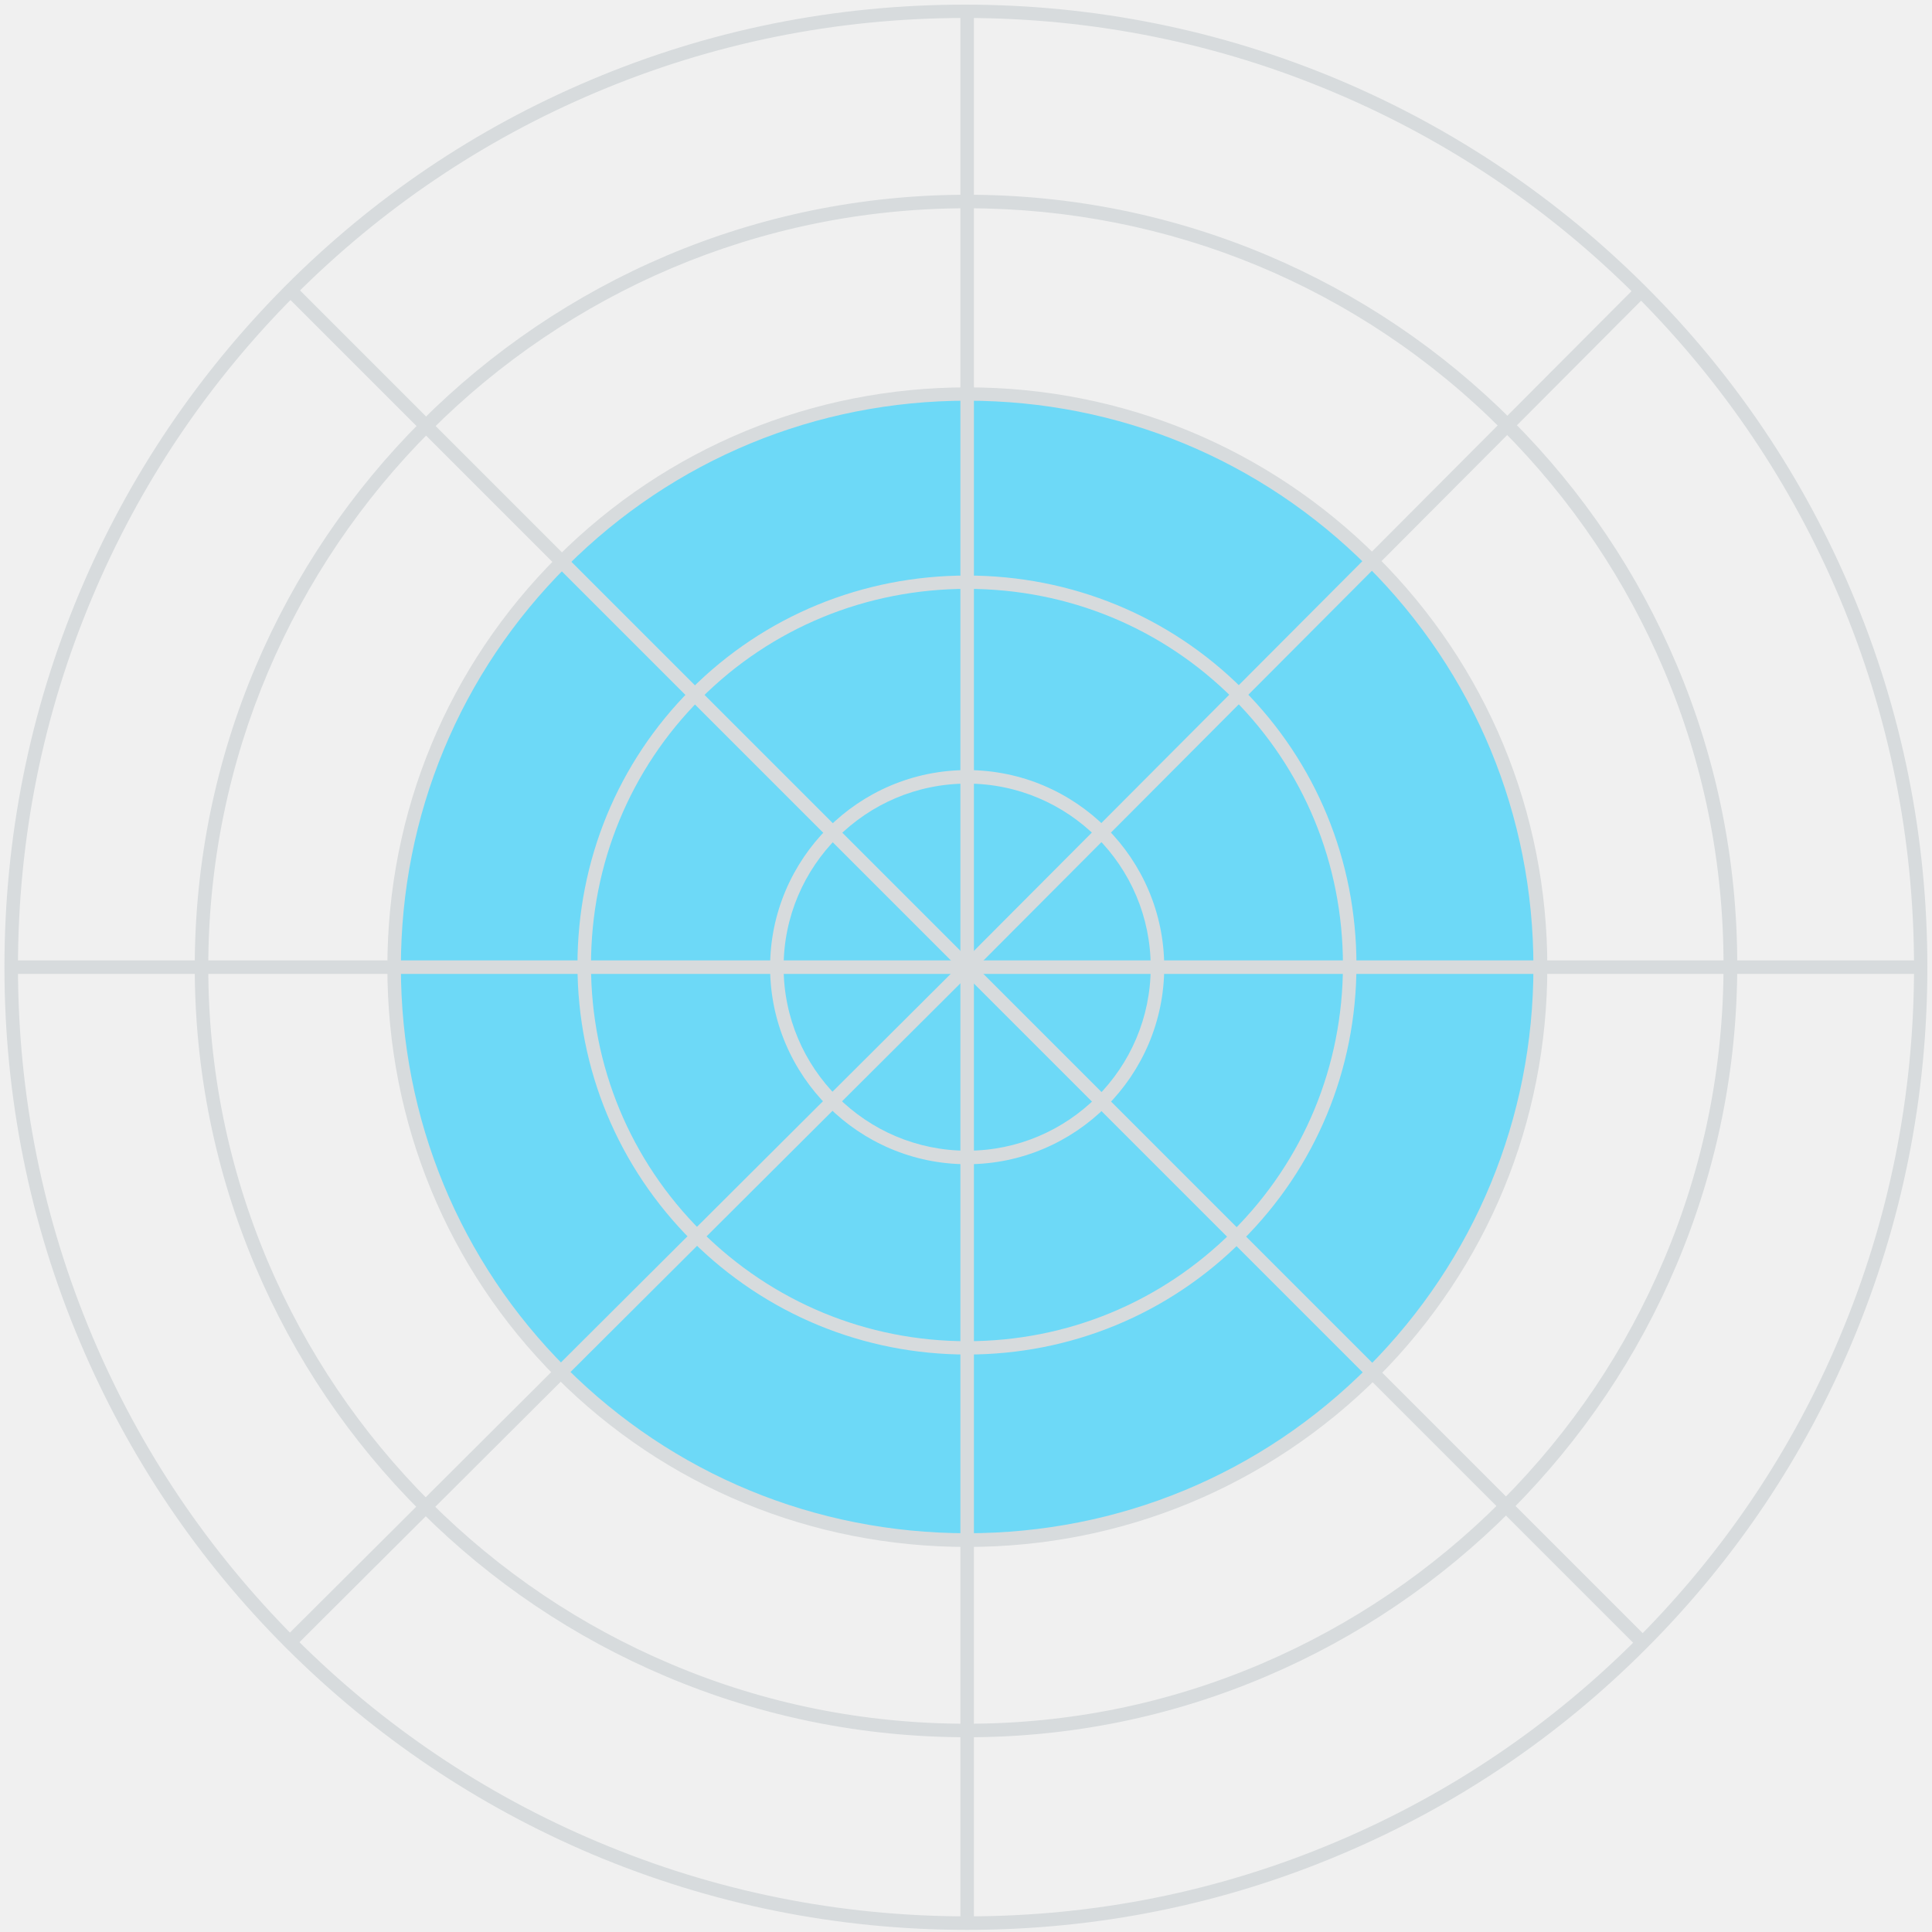
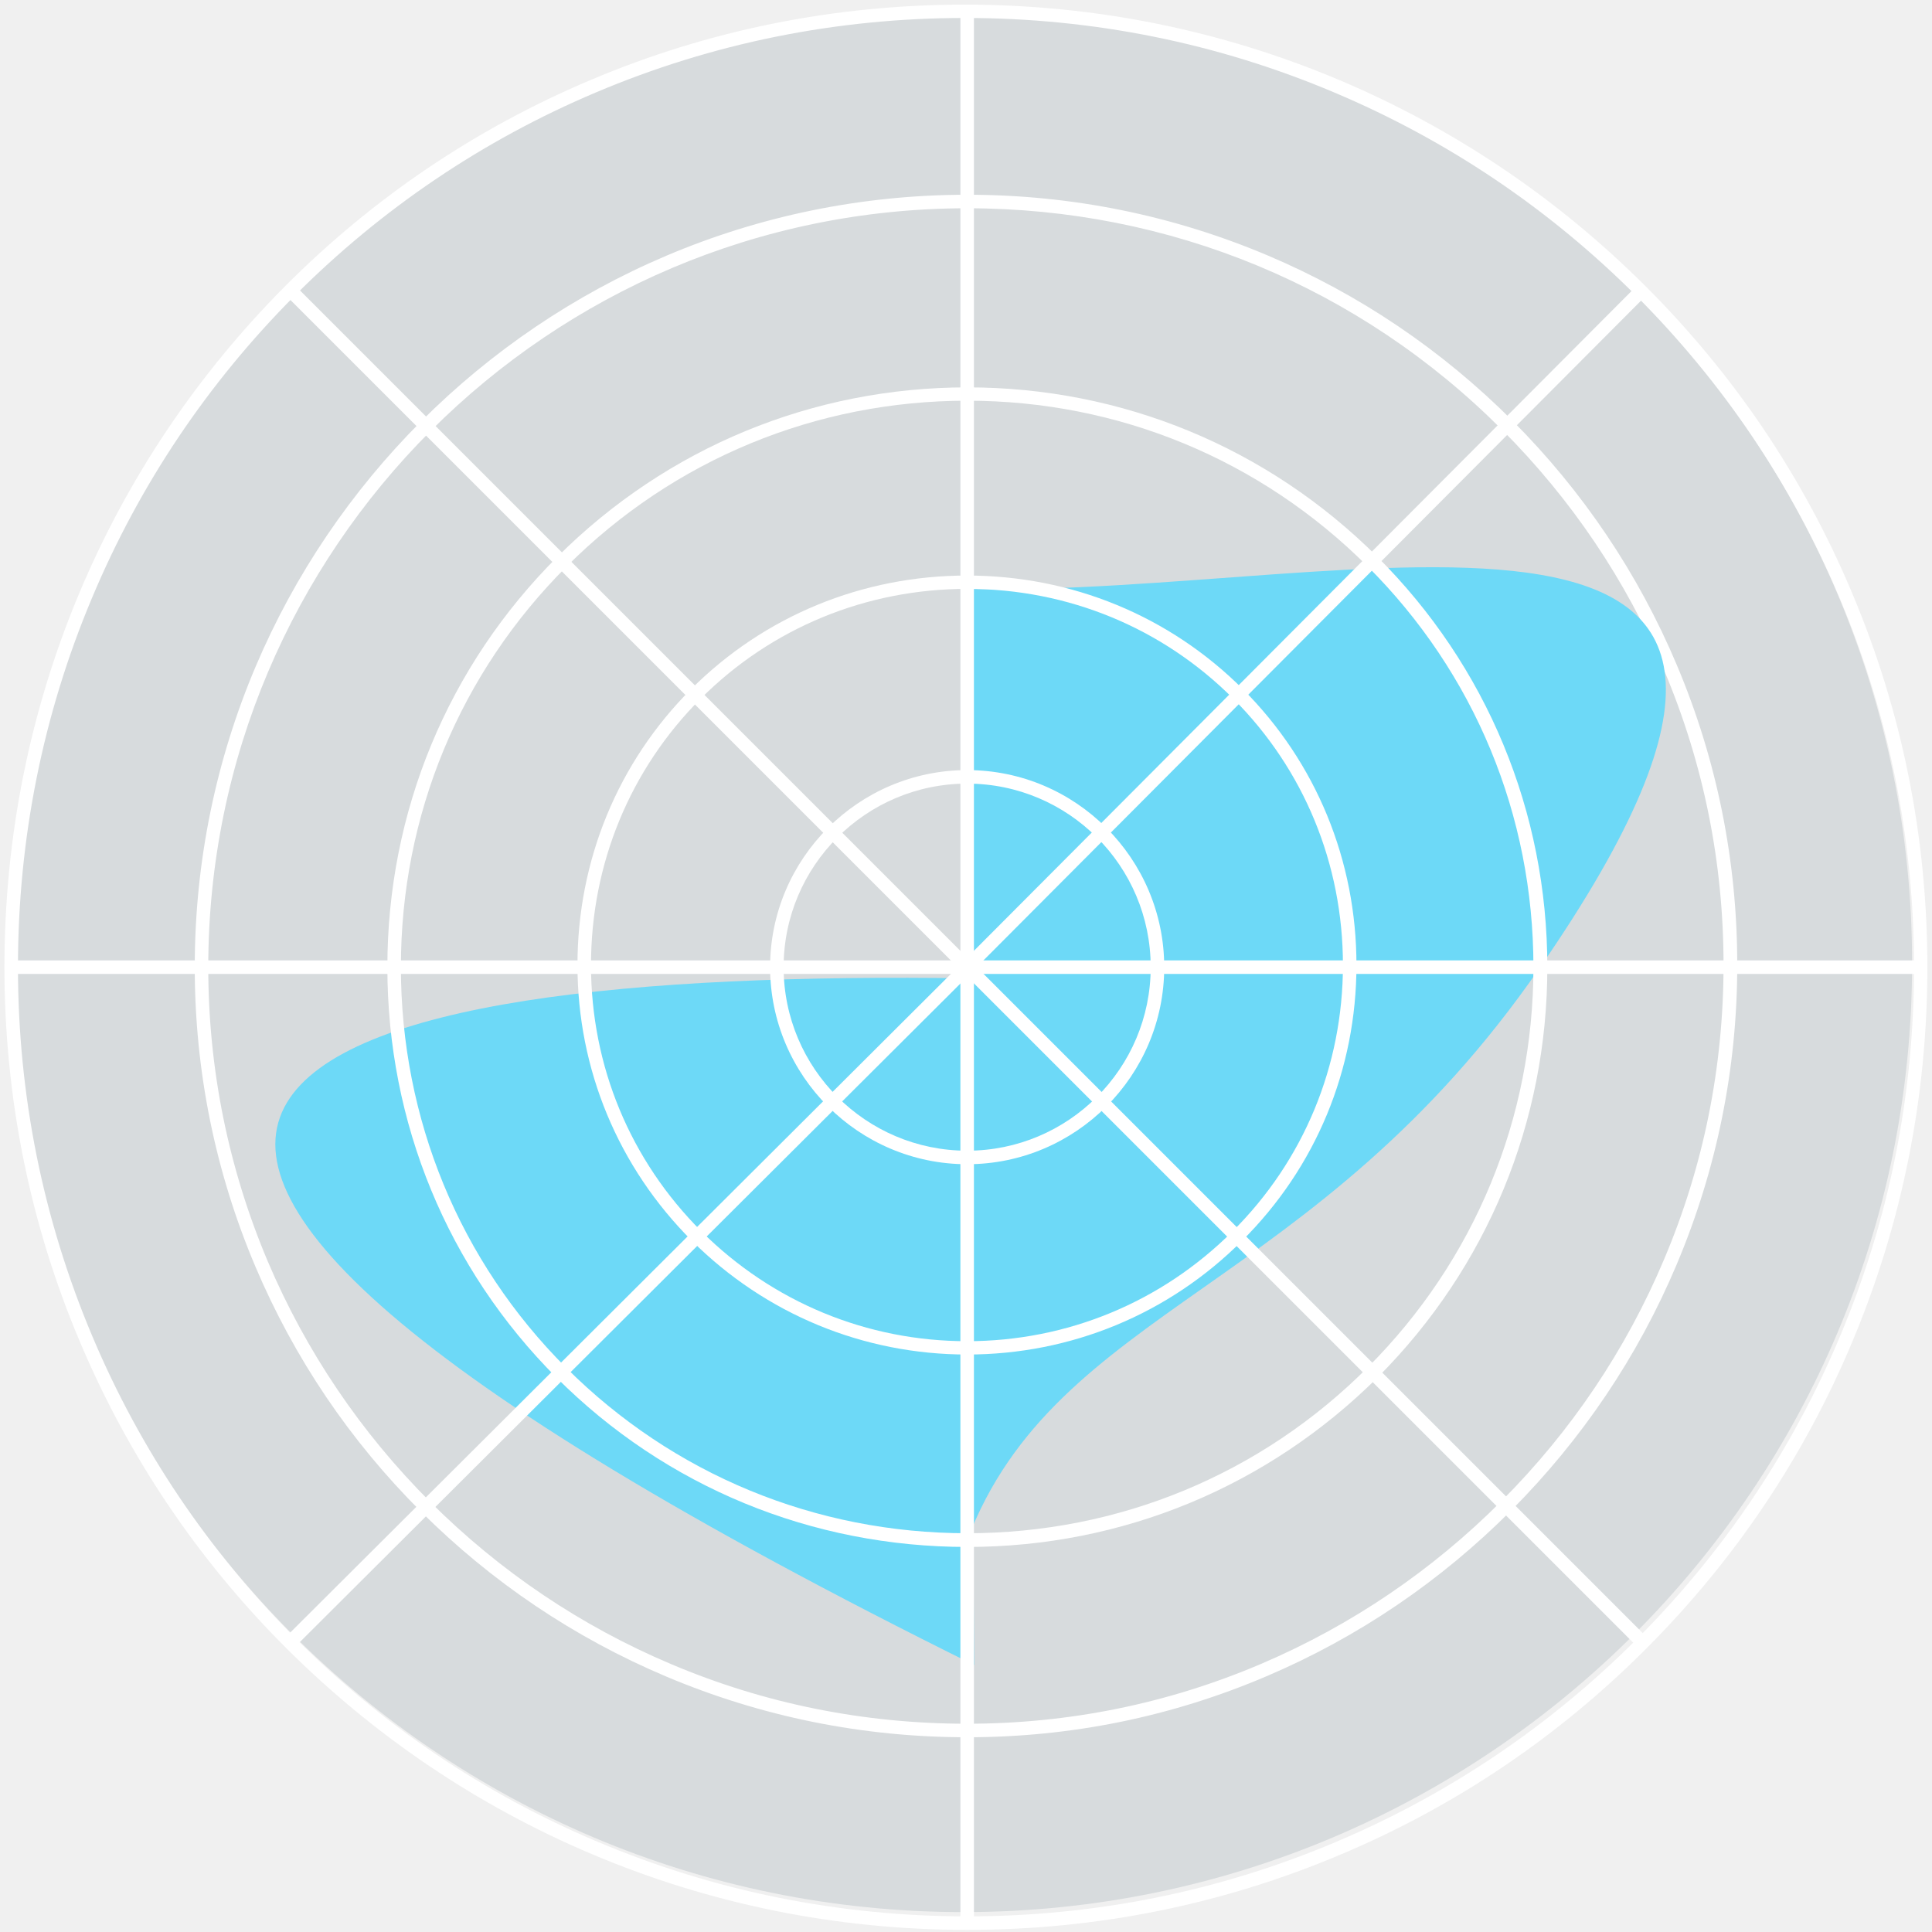
<svg xmlns="http://www.w3.org/2000/svg" version="1.1" id="Calque_1" x="0px" y="0px" viewBox="0 0 1000 1000" enable-background="new 0 0 1000 1000" xml:space="preserve">
+   <circle fill="#D7DBDD" cx="498.6" cy="498.6" r="491.1" />
  <g>
    <g>
+       <path fill="#6DD9F7" d="M502.2,506.4c-346.6-5.2-597.4,58.5,2,355.4" />
      <g>
-         <path fill="#D7DBDD" d="M500.6,998.9c-67.3,0-132.6-13.2-194-39.1c-59.3-25.1-112.6-61-158.4-106.7S66.5,754,41.4,694.6     c-26-61.4-39.1-126.7-39.1-194c0-67.3,13.1-132.6,38.9-194c25-59.4,60.8-112.6,106.3-158.4c45.6-45.8,98.8-81.7,158-106.7     c61.3-26,126.6-39.1,193.9-39.1c67.3,0,132.6,13.2,194,39.1c59.3,25.1,112.6,61,158.4,106.7s81.7,99,106.7,158.4     c26,61.4,39.1,126.7,39.1,194c0,67.3-13.1,132.6-38.9,194C933.8,754,898,807.3,852.4,853c-45.6,45.8-98.8,81.7-158,106.7     C633.1,985.7,567.9,998.9,500.6,998.9z M499.4,9.3c-66.4,0-130.7,13-191.1,38.6C249.9,72.6,197.5,108,152.5,153.1     c-44.9,45.1-80.2,97.6-104.8,156.2C22.2,369.8,9.3,434.2,9.3,500.6c0,66.4,13,130.7,38.6,191.3c24.7,58.5,60.1,111,105.2,156.2     c45.1,45.1,97.6,80.5,156.2,105.2c60.6,25.6,124.9,38.6,191.3,38.6c66.4,0,130.7-13,191.1-38.6c58.4-24.7,110.8-60.1,155.8-105.2     c44.9-45.1,80.2-97.6,104.8-156.2c25.5-60.6,38.4-124.9,38.4-191.3c0-66.4-13-130.7-38.6-191.3c-24.7-58.5-60.1-111-105.2-156.2     C801.8,108,749.2,72.6,690.7,47.9C630.2,22.3,565.8,9.3,499.4,9.3z" />
+         <path fill="#FFFFFF" d="M500.6,998.9c-67.3,0-132.6-13.2-194-39.1c-59.3-25.1-112.6-61-158.4-106.7S66.5,754,41.4,694.6     c-26-61.4-39.1-126.7-39.1-194s13.1-132.6,38.9-194c25-59.4,60.8-112.6,106.3-158.4c45.6-45.8,98.8-81.7,158-106.7     c61.3-26,126.6-39.1,193.9-39.1s132.6,13.2,194,39.1c59.3,25.1,112.6,61,158.4,106.7s81.7,99,106.7,158.4     c26,61.4,39.1,126.7,39.1,194s-13.1,132.6-38.9,194C933.8,754,898,807.3,852.4,853c-45.6,45.8-98.8,81.7-158,106.7     C633.1,985.7,567.9,998.9,500.6,998.9z M499.4,9.3c-66.4,0-130.7,13-191.1,38.6C249.9,72.6,197.5,108,152.5,153.1     c-44.9,45.1-80.2,97.6-104.8,156.2C22.2,369.8,9.3,434.2,9.3,500.6s13,130.7,38.6,191.3c24.7,58.5,60.1,111,105.2,156.2     c45.1,45.1,97.6,80.5,156.2,105.2c60.6,25.6,124.9,38.6,191.3,38.6s130.7-13,191.1-38.6c58.4-24.7,110.8-60.1,155.8-105.2     c44.9-45.1,80.2-97.6,104.8-156.2c25.5-60.6,38.4-124.9,38.4-191.3s-13-130.7-38.6-191.3c-24.7-58.5-60.1-111-105.2-156.2     C801.8,108,749.2,72.6,690.7,47.9C630.2,22.3,565.8,9.3,499.4,9.3z" />
      </g>
      <g>
-         <path fill="#D7DBDD" d="M500.6,899.2c-54,0-106.4-10.6-155.7-31.4c-47.6-20.1-90.4-48.9-127.1-85.5     c-36.7-36.6-65.5-79.3-85.6-126.7c-20.8-49.1-31.4-101.3-31.4-155c0-220.4,179.3-399.8,399.8-399.8c54,0,106.3,10.6,155.5,31.4     c47.5,20.1,90.1,48.9,126.7,85.5c36.5,36.6,65.2,79.2,85.2,126.7c20.7,49.1,31.2,101.3,31.2,155c0,53.7-10.6,105.9-31.4,155.2     c-20.1,47.6-48.9,90.3-85.5,127.1c-36.7,36.8-79.3,65.7-126.7,85.9C606.4,888.6,554.3,899.2,500.6,899.2z M500.6,107.8     C284,107.8,107.8,284,107.8,500.6c0,52.8,10.4,104,30.8,152.3c19.8,46.6,48.1,88.5,84.1,124.5c36.1,36,78.1,64.3,124.8,84     c48.4,20.5,99.9,30.8,153,30.8c52.8,0,104-10.4,152.3-31c46.6-19.9,88.5-48.3,124.5-84.4c36-36.1,64.3-78.2,84-124.9     c20.5-48.4,30.8-99.7,30.8-152.5c0-52.8-10.3-104-30.7-152.3c-19.7-46.6-47.9-88.5-83.8-124.5     C703.9,148.6,605.4,107.8,500.6,107.8z" />
+         <path fill="#FFFFFF" d="M500.6,899.2c-54,0-106.4-10.6-155.7-31.4c-47.6-20.1-90.4-48.9-127.1-85.5s-65.5-79.3-85.6-126.7     c-20.8-49.1-31.4-101.3-31.4-155c0-220.4,179.3-399.8,399.8-399.8c54,0,106.3,10.6,155.5,31.4c47.5,20.1,90.1,48.9,126.7,85.5     c36.5,36.6,65.2,79.2,85.2,126.7c20.7,49.1,31.2,101.3,31.2,155s-10.6,105.9-31.4,155.2c-20.1,47.6-48.9,90.3-85.5,127.1     c-36.7,36.8-79.3,65.7-126.7,85.9C606.4,888.6,554.3,899.2,500.6,899.2z M500.6,107.8C284,107.8,107.8,284,107.8,500.6     c0,52.8,10.4,104,30.8,152.3c19.8,46.6,48.1,88.5,84.1,124.5c36.1,36,78.1,64.3,124.8,84c48.4,20.5,99.9,30.8,153,30.8     c52.8,0,104-10.4,152.3-31c46.6-19.9,88.5-48.3,124.5-84.4c36-36.1,64.3-78.2,84-124.9c20.5-48.4,30.8-99.7,30.8-152.5     s-10.3-104-30.7-152.3c-19.7-46.6-47.9-88.5-83.8-124.5C703.9,148.6,605.4,107.8,500.6,107.8z" />
      </g>
      <g>
-         <path fill="#6DD9F7" d="M797.2,500.6c0-164.5-133.3-296.6-296.6-296.6S203.9,336,203.9,500.6S336,797.2,500.6,797.2     S797.2,664,797.2,500.6z" />
-         <path fill="#D7DBDD" d="M500.6,800.7c-80.5,0-156-31.1-212.5-87.6c-56.5-56.5-87.6-132-87.6-212.5c0-80.4,31.3-155.9,88.1-212.5     c56.7-56.5,132-87.6,212.1-87.6s155.4,31.1,212.1,87.6c56.8,56.6,88.1,132.1,88.1,212.5c0,80.1-31.1,155.4-87.6,212.1     C656.4,769.4,581,800.7,500.6,800.7z M500.6,207.4c-78.2,0-151.8,30.4-207.1,85.6c-55.5,55.3-86,129-86,207.5     c0,78.6,30.4,152.4,85.6,207.5s128.9,85.6,207.5,85.6c78.5,0,152.2-30.5,207.5-86c55.2-55.3,85.6-128.9,85.6-207.1     c0-78.5-30.5-152.2-86-207.5C652.4,237.8,578.8,207.4,500.6,207.4z" />
+         <path fill="#6DD9F7" d="M500.6,797.2c46.2-121.4,179.9-127.5,296.6-296.6c196.9-285.3-97.4-191-296.6-195.8" />
+         <path fill="#FFFFFF" d="M500.6,800.7c-80.5,0-156-31.1-212.5-87.6s-87.6-132-87.6-212.5c0-80.4,31.3-155.9,88.1-212.5     c56.7-56.5,132-87.6,212.1-87.6s155.4,31.1,212.1,87.6c56.8,56.6,88.1,132.1,88.1,212.5c0,80.1-31.1,155.4-87.6,212.1     C656.4,769.4,581,800.7,500.6,800.7z M500.6,207.4c-78.2,0-151.8,30.4-207.1,85.6c-55.5,55.3-86,129-86,207.5     c0,78.6,30.4,152.4,85.6,207.5s128.9,85.6,207.5,85.6c78.5,0,152.2-30.5,207.5-86c55.2-55.3,85.6-128.9,85.6-207.1     c0-78.5-30.5-152.2-86-207.5C652.4,237.8,578.8,207.4,500.6,207.4z" />
      </g>
      <g>
-         <path fill="#D7DBDD" d="M500.6,701.1c-53.7,0-104.3-20.9-142.4-58.8c-38.2-38.1-59.3-88.8-59.3-142.8     c0-54.2,20.9-104.9,58.8-142.8c37.9-37.9,88.7-58.8,142.8-58.8s104.9,20.9,142.8,58.8c37.9,37.9,58.8,88.7,58.8,142.8     c0,54-21,104.8-59.3,142.8C604.9,680.2,554.3,701.1,500.6,701.1z M500.6,304.8c-52.3,0-101.3,20.2-137.9,56.8     s-56.8,85.6-56.8,137.9c0,52.2,20.3,101.1,57.2,137.9c36.8,36.6,85.6,56.8,137.4,56.8c51.9,0,100.7-20.2,137.4-56.8     c36.9-36.7,57.2-85.7,57.2-137.9c0-52.3-20.2-101.3-56.8-137.9S552.9,304.8,500.6,304.8z" />
+         <path fill="#FFFFFF" d="M500.6,701.1c-53.7,0-104.3-20.9-142.4-58.8c-38.2-38.1-59.3-88.8-59.3-142.8     c0-54.2,20.9-104.9,58.8-142.8s88.7-58.8,142.8-58.8s104.9,20.9,142.8,58.8c37.9,37.9,58.8,88.7,58.8,142.8     c0,54-21,104.8-59.3,142.8C604.9,680.2,554.3,701.1,500.6,701.1z M500.6,304.8c-52.3,0-101.3,20.2-137.9,56.8     s-56.8,85.6-56.8,137.9c0,52.2,20.3,101.1,57.2,137.9c36.8,36.6,85.6,56.8,137.4,56.8c51.9,0,100.7-20.2,137.4-56.8     c36.9-36.7,57.2-85.7,57.2-137.9c0-52.3-20.2-101.3-56.8-137.9S552.9,304.8,500.6,304.8z" />
      </g>
      <g>
-         <path fill="#D7DBDD" d="M500.6,602.6c-56.2,0-102-45.8-102-102c0-56.2,45.8-102,102-102c56.2,0,102,45.8,102,102     C602.6,556.8,556.8,602.6,500.6,602.6z M500.6,405.6c-52.4,0-95,42.6-95,95c0,52.4,42.6,95,95,95c52.4,0,95-42.6,95-95     C595.6,448.2,553,405.6,500.6,405.6z" />
+         <path fill="#FFFFFF" d="M500.6,602.6c-56.2,0-102-45.8-102-102s45.8-102,102-102s102,45.8,102,102S556.8,602.6,500.6,602.6z      M500.6,405.6c-52.4,0-95,42.6-95,95s42.6,95,95,95s95-42.6,95-95C595.6,448.2,553,405.6,500.6,405.6z" />
      </g>
    </g>
    <g>
      <g>
-         <rect x="497.1" y="500.6" fill="#D7DBDD" width="7" height="493.6" />
+         <rect x="497.1" y="500.6" fill="#FFFFFF" width="7" height="493.6" />
      </g>
      <g>
-         <rect x="428.3" y="671.5" transform="matrix(0.7071 0.7071 -0.7071 0.7071 674.9698 -279.5821)" fill="#D7DBDD" width="493.3" height="7" />
+         <rect x="428.3" y="671.4" transform="matrix(-0.7071 -0.7071 0.7071 -0.7071 675.0309 1629.419)" fill="#FFFFFF" width="493.3" height="7" />
      </g>
      <g>
-         <rect x="500.6" y="497.1" fill="#D7DBDD" width="493.6" height="7" />
+         <rect x="500.6" y="497.1" fill="#FFFFFF" width="493.6" height="7" />
      </g>
      <g>
-         <rect x="671.5" y="78.6" transform="matrix(0.7083 0.706 -0.706 0.7083 426.7827 -381.5049)" fill="#D7DBDD" width="7" height="494.1" />
+         <rect x="671.4" y="78.6" transform="matrix(-0.7083 -0.706 0.706 -0.7083 923.0388 1032.852)" fill="#FFFFFF" width="7" height="494.1" />
      </g>
      <g>
-         <rect x="497.1" y="5.8" fill="#D7DBDD" width="7" height="494.8" />
+         <rect x="497.1" y="5.8" fill="#FFFFFF" width="7" height="494.8" />
      </g>
      <g>
-         <rect x="78.2" y="322.1" transform="matrix(0.7071 0.7071 -0.7071 0.7071 325.6077 -134.8714)" fill="#D7DBDD" width="494.9" height="7" />
+         <rect x="78.2" y="322.1" transform="matrix(-0.7071 -0.7071 0.7071 -0.7071 325.7036 786.1733)" fill="#FFFFFF" width="494.9" height="7" />
      </g>
      <g>
-         <rect x="5.8" y="497.1" fill="#D7DBDD" width="494.8" height="7" />
+         <rect x="5.8" y="497.1" fill="#FFFFFF" width="494.8" height="7" />
      </g>
      <g>
-         <rect x="322.1" y="427.9" transform="matrix(0.706 0.7082 -0.7082 0.706 573.7611 -32.1546)" fill="#D7DBDD" width="7" height="494.1" />
+         <rect x="322.2" y="427.9" transform="matrix(-0.706 -0.7082 0.7082 -0.706 77.6391 1382.196)" fill="#FFFFFF" width="7" height="494.1" />
      </g>
    </g>
  </g>
</svg>
